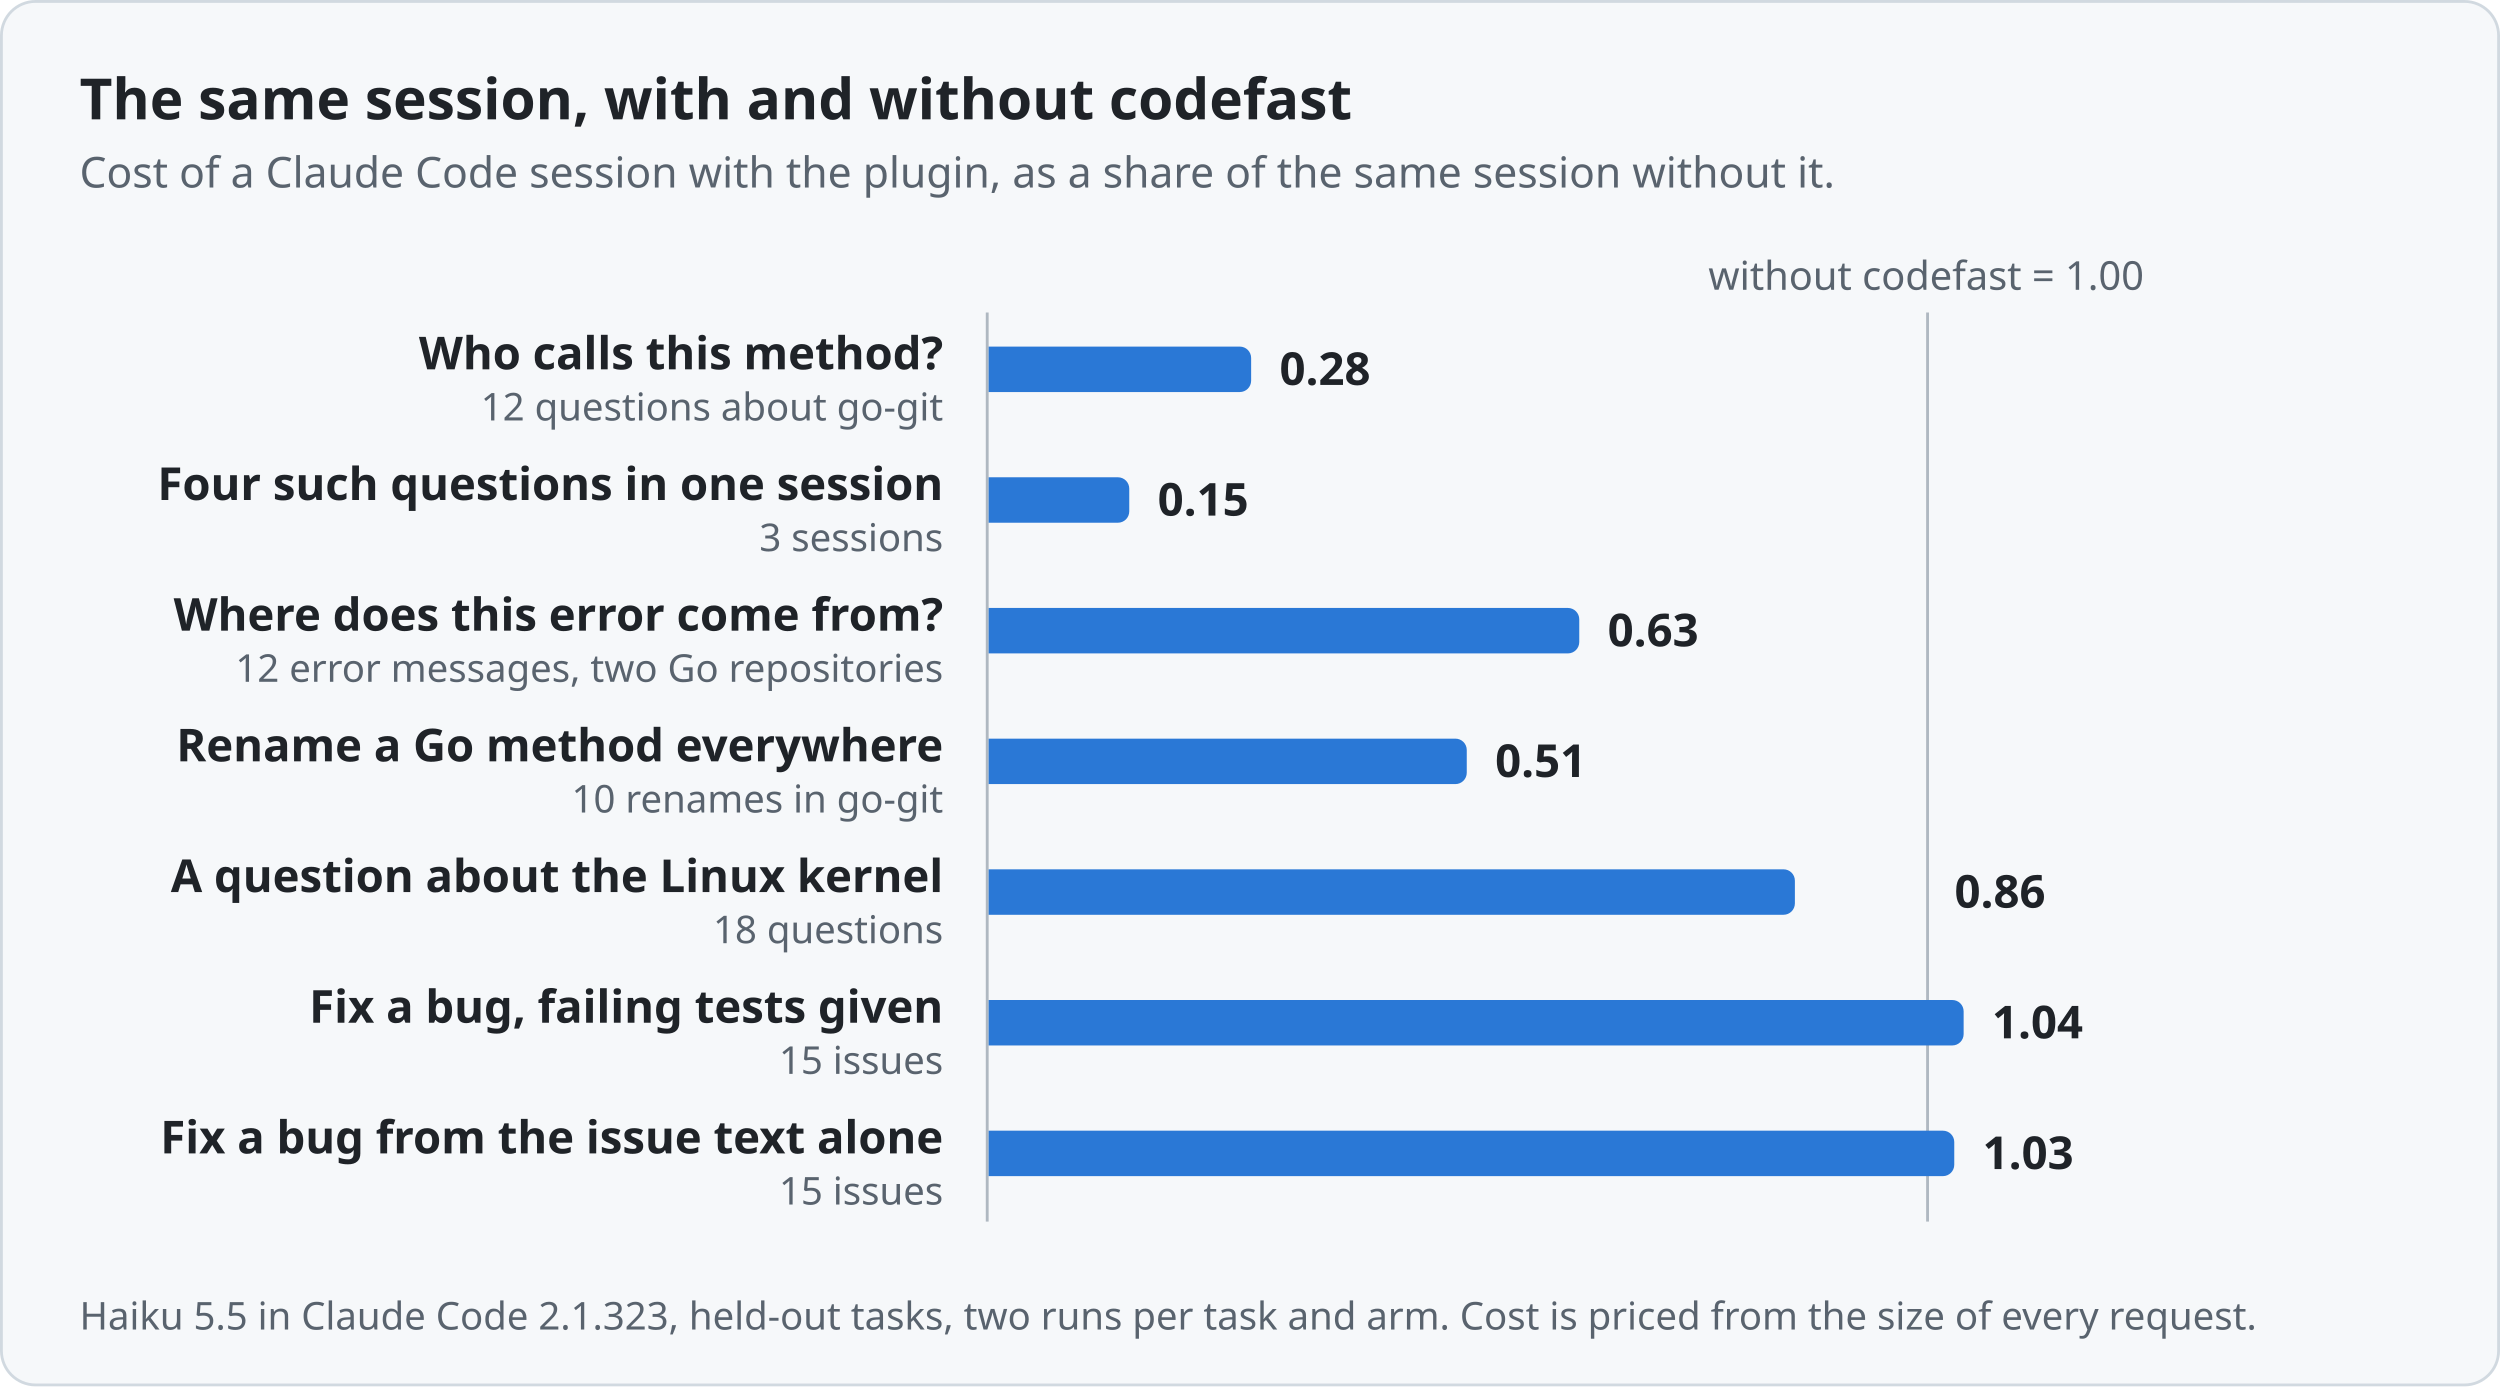
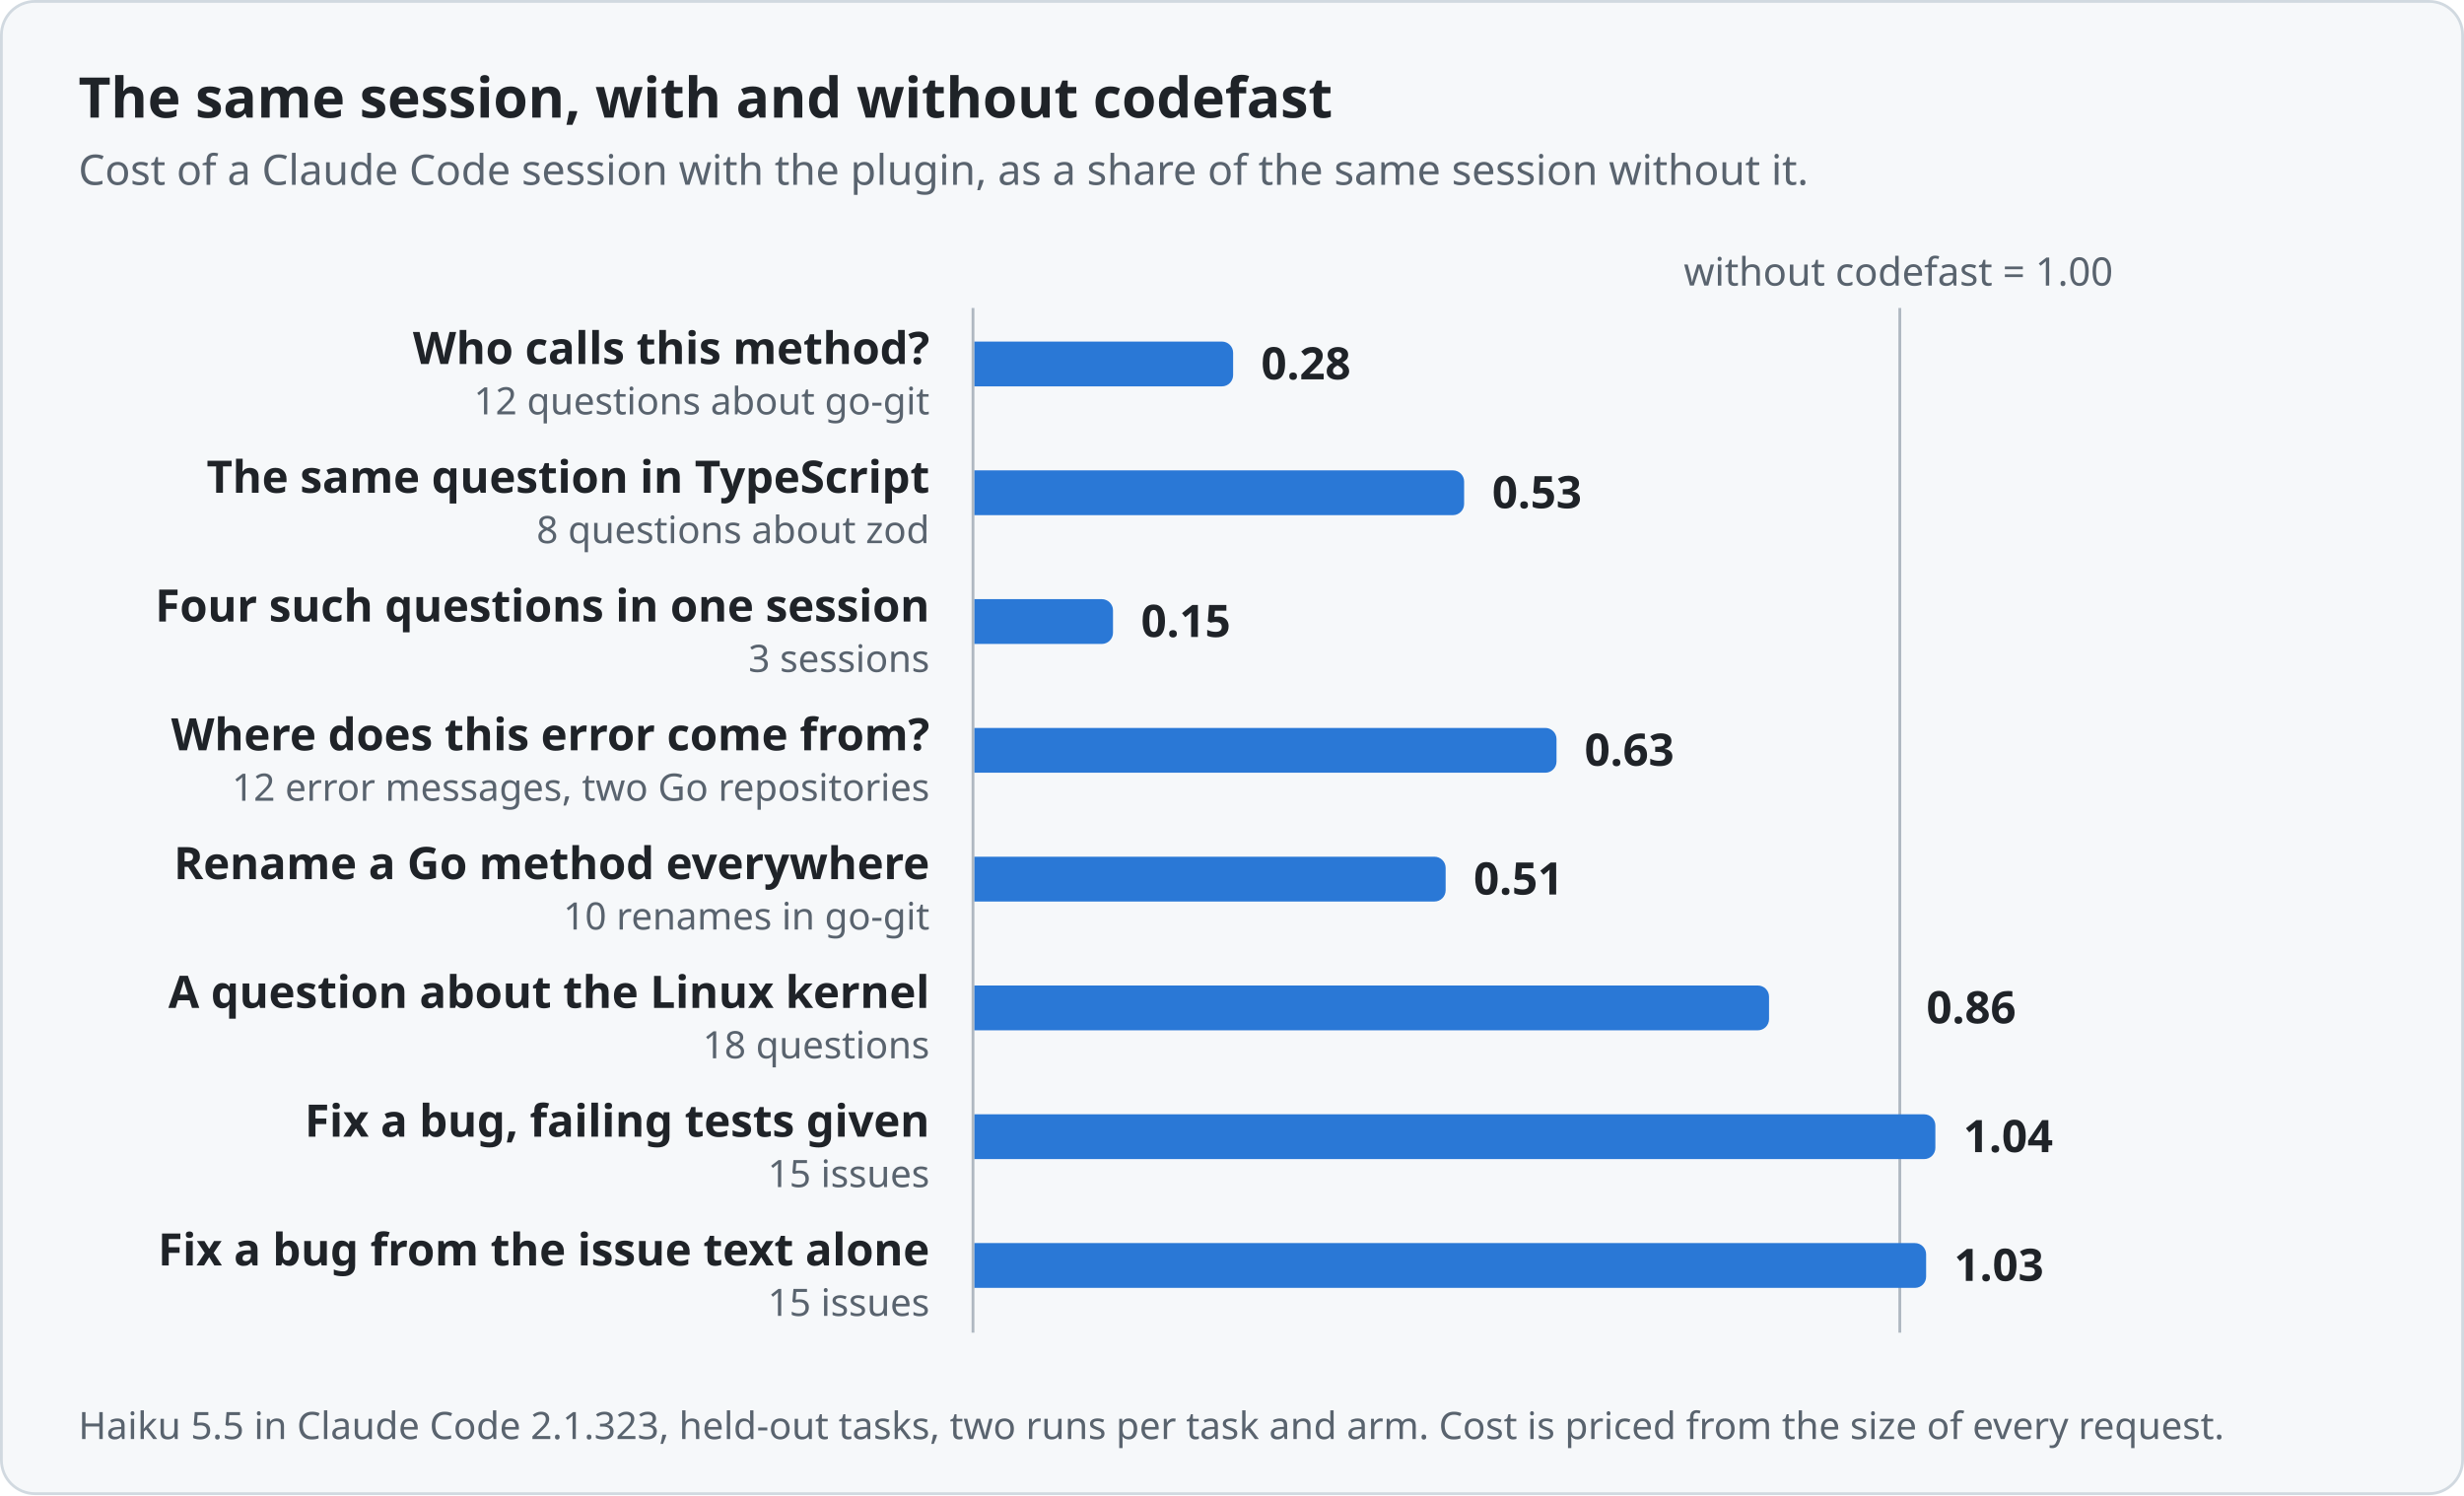
- <svg xmlns="http://www.w3.org/2000/svg" width="880" height="488" viewBox="0 0 880 488" role="img" aria-labelledby="t d" font-family="-apple-system, BlinkMacSystemFont, 'Segoe UI', 'Noto Sans', Helvetica, Arial, sans-serif">
-   <rect x="0.5" y="0.5" width="879" height="487" rx="12" fill="#f6f8fa" stroke="#d1d9e0" />
+ <svg xmlns="http://www.w3.org/2000/svg" width="880" height="534" viewBox="0 0 880 534" role="img" aria-labelledby="t d" font-family="-apple-system, BlinkMacSystemFont, 'Segoe UI', 'Noto Sans', Helvetica, Arial, sans-serif">
+   <rect x="0.5" y="0.5" width="879" height="533" rx="12" fill="#f6f8fa" stroke="#d1d9e0" />
  <text x="28" y="42" font-size="20" font-weight="600" fill="#1f2328">The same session, with and without codefast</text>
  <text x="28" y="66" font-size="15" fill="#59636e">Cost of a Claude Code session with the plugin, as a share of the same session without it.</text>
-   <path d="M347.5 110V430" stroke="#afb8c1" />
-   <path d="M678.5 110V430" stroke="#afb8c1" />
+   <path d="M347.5 110V476" stroke="#afb8c1" />
+   <path d="M678.5 110V476" stroke="#afb8c1" />
  <text x="678" y="102" font-size="14" fill="#59636e" text-anchor="middle">without codefast = 1.00</text>
  <text x="332" y="130" font-size="16" font-weight="600" fill="#1f2328" text-anchor="end">Who calls this method?</text>
  <text x="332" y="148" font-size="13.5" fill="#59636e" text-anchor="end">12 questions about go-git</text>
  <path fill="#2a78d6" d="M348 122h88.40a4 4 0 0 1 4 4v8a4 4 0 0 1 -4 4h-88.40z" />
  <text x="450.40" y="135.5" font-size="16" font-weight="600" fill="#1f2328">0.28</text>
-   <text x="332" y="176" font-size="16" font-weight="600" fill="#1f2328" text-anchor="end">Four such questions in one session</text>
-   <text x="332" y="194" font-size="13.5" fill="#59636e" text-anchor="end">3 sessions</text>
-   <path fill="#2a78d6" d="M348 168h45.50a4 4 0 0 1 4 4v8a4 4 0 0 1 -4 4h-45.50z" />
-   <text x="407.50" y="181.5" font-size="16" font-weight="600" fill="#1f2328">0.15</text>
-   <text x="332" y="222" font-size="16" font-weight="600" fill="#1f2328" text-anchor="end">Where does this error come from?</text>
-   <text x="332" y="240" font-size="13.5" fill="#59636e" text-anchor="end">12 error messages, two Go repositories</text>
-   <path fill="#2a78d6" d="M348 214h203.90a4 4 0 0 1 4 4v8a4 4 0 0 1 -4 4h-203.90z" />
-   <text x="565.90" y="227.5" font-size="16" font-weight="600" fill="#1f2328">0.63</text>
-   <text x="332" y="268" font-size="16" font-weight="600" fill="#1f2328" text-anchor="end">Rename a Go method everywhere</text>
-   <text x="332" y="286" font-size="13.5" fill="#59636e" text-anchor="end">10 renames in go-git</text>
-   <path fill="#2a78d6" d="M348 260h164.30a4 4 0 0 1 4 4v8a4 4 0 0 1 -4 4h-164.30z" />
-   <text x="526.30" y="273.5" font-size="16" font-weight="600" fill="#1f2328">0.51</text>
-   <text x="332" y="314" font-size="16" font-weight="600" fill="#1f2328" text-anchor="end">A question about the Linux kernel</text>
-   <text x="332" y="332" font-size="13.5" fill="#59636e" text-anchor="end">18 questions</text>
-   <path fill="#2a78d6" d="M348 306h279.80a4 4 0 0 1 4 4v8a4 4 0 0 1 -4 4h-279.80z" />
-   <text x="688.00" y="319.5" font-size="16" font-weight="600" fill="#1f2328">0.86</text>
-   <text x="332" y="360" font-size="16" font-weight="600" fill="#1f2328" text-anchor="end">Fix a bug, failing tests given</text>
-   <text x="332" y="378" font-size="13.5" fill="#59636e" text-anchor="end">15 issues</text>
-   <path fill="#2a78d6" d="M348 352h339.20a4 4 0 0 1 4 4v8a4 4 0 0 1 -4 4h-339.20z" />
-   <text x="701.20" y="365.5" font-size="16" font-weight="600" fill="#1f2328">1.04</text>
-   <text x="332" y="406" font-size="16" font-weight="600" fill="#1f2328" text-anchor="end">Fix a bug from the issue text alone</text>
+   <text x="332" y="176" font-size="16" font-weight="600" fill="#1f2328" text-anchor="end">The same question in TypeScript</text>
+   <text x="332" y="194" font-size="13.5" fill="#59636e" text-anchor="end">8 questions about zod</text>
+   <path fill="#2a78d6" d="M348 168h170.90a4 4 0 0 1 4 4v8a4 4 0 0 1 -4 4h-170.90z" />
+   <text x="532.90" y="181.5" font-size="16" font-weight="600" fill="#1f2328">0.53</text>
+   <text x="332" y="222" font-size="16" font-weight="600" fill="#1f2328" text-anchor="end">Four such questions in one session</text>
+   <text x="332" y="240" font-size="13.5" fill="#59636e" text-anchor="end">3 sessions</text>
+   <path fill="#2a78d6" d="M348 214h45.50a4 4 0 0 1 4 4v8a4 4 0 0 1 -4 4h-45.50z" />
+   <text x="407.50" y="227.5" font-size="16" font-weight="600" fill="#1f2328">0.15</text>
+   <text x="332" y="268" font-size="16" font-weight="600" fill="#1f2328" text-anchor="end">Where does this error come from?</text>
+   <text x="332" y="286" font-size="13.5" fill="#59636e" text-anchor="end">12 error messages, two Go repositories</text>
+   <path fill="#2a78d6" d="M348 260h203.90a4 4 0 0 1 4 4v8a4 4 0 0 1 -4 4h-203.90z" />
+   <text x="565.90" y="273.5" font-size="16" font-weight="600" fill="#1f2328">0.63</text>
+   <text x="332" y="314" font-size="16" font-weight="600" fill="#1f2328" text-anchor="end">Rename a Go method everywhere</text>
+   <text x="332" y="332" font-size="13.5" fill="#59636e" text-anchor="end">10 renames in go-git</text>
+   <path fill="#2a78d6" d="M348 306h164.30a4 4 0 0 1 4 4v8a4 4 0 0 1 -4 4h-164.30z" />
+   <text x="526.30" y="319.5" font-size="16" font-weight="600" fill="#1f2328">0.51</text>
+   <text x="332" y="360" font-size="16" font-weight="600" fill="#1f2328" text-anchor="end">A question about the Linux kernel</text>
+   <text x="332" y="378" font-size="13.5" fill="#59636e" text-anchor="end">18 questions</text>
+   <path fill="#2a78d6" d="M348 352h279.80a4 4 0 0 1 4 4v8a4 4 0 0 1 -4 4h-279.80z" />
+   <text x="688.00" y="365.5" font-size="16" font-weight="600" fill="#1f2328">0.86</text>
+   <text x="332" y="406" font-size="16" font-weight="600" fill="#1f2328" text-anchor="end">Fix a bug, failing tests given</text>
  <text x="332" y="424" font-size="13.5" fill="#59636e" text-anchor="end">15 issues</text>
-   <path fill="#2a78d6" d="M348 398h335.90a4 4 0 0 1 4 4v8a4 4 0 0 1 -4 4h-335.90z" />
-   <text x="697.90" y="411.5" font-size="16" font-weight="600" fill="#1f2328">1.03</text>
-   <text x="28" y="468" font-size="13.5" fill="#59636e">Haiku 5.5 in Claude Code 2.1.323, held-out tasks, two runs per task and arm. Cost is priced from the size of every request.</text>
+   <path fill="#2a78d6" d="M348 398h339.20a4 4 0 0 1 4 4v8a4 4 0 0 1 -4 4h-339.20z" />
+   <text x="701.20" y="411.5" font-size="16" font-weight="600" fill="#1f2328">1.04</text>
+   <text x="332" y="452" font-size="16" font-weight="600" fill="#1f2328" text-anchor="end">Fix a bug from the issue text alone</text>
+   <text x="332" y="470" font-size="13.5" fill="#59636e" text-anchor="end">15 issues</text>
+   <path fill="#2a78d6" d="M348 444h335.90a4 4 0 0 1 4 4v8a4 4 0 0 1 -4 4h-335.90z" />
+   <text x="697.90" y="457.5" font-size="16" font-weight="600" fill="#1f2328">1.03</text>
+   <text x="28" y="514" font-size="13.5" fill="#59636e">Haiku 5.5 in Claude Code 2.1.323, held-out tasks, two runs per task and arm. Cost is priced from the size of every request.</text>
</svg>
